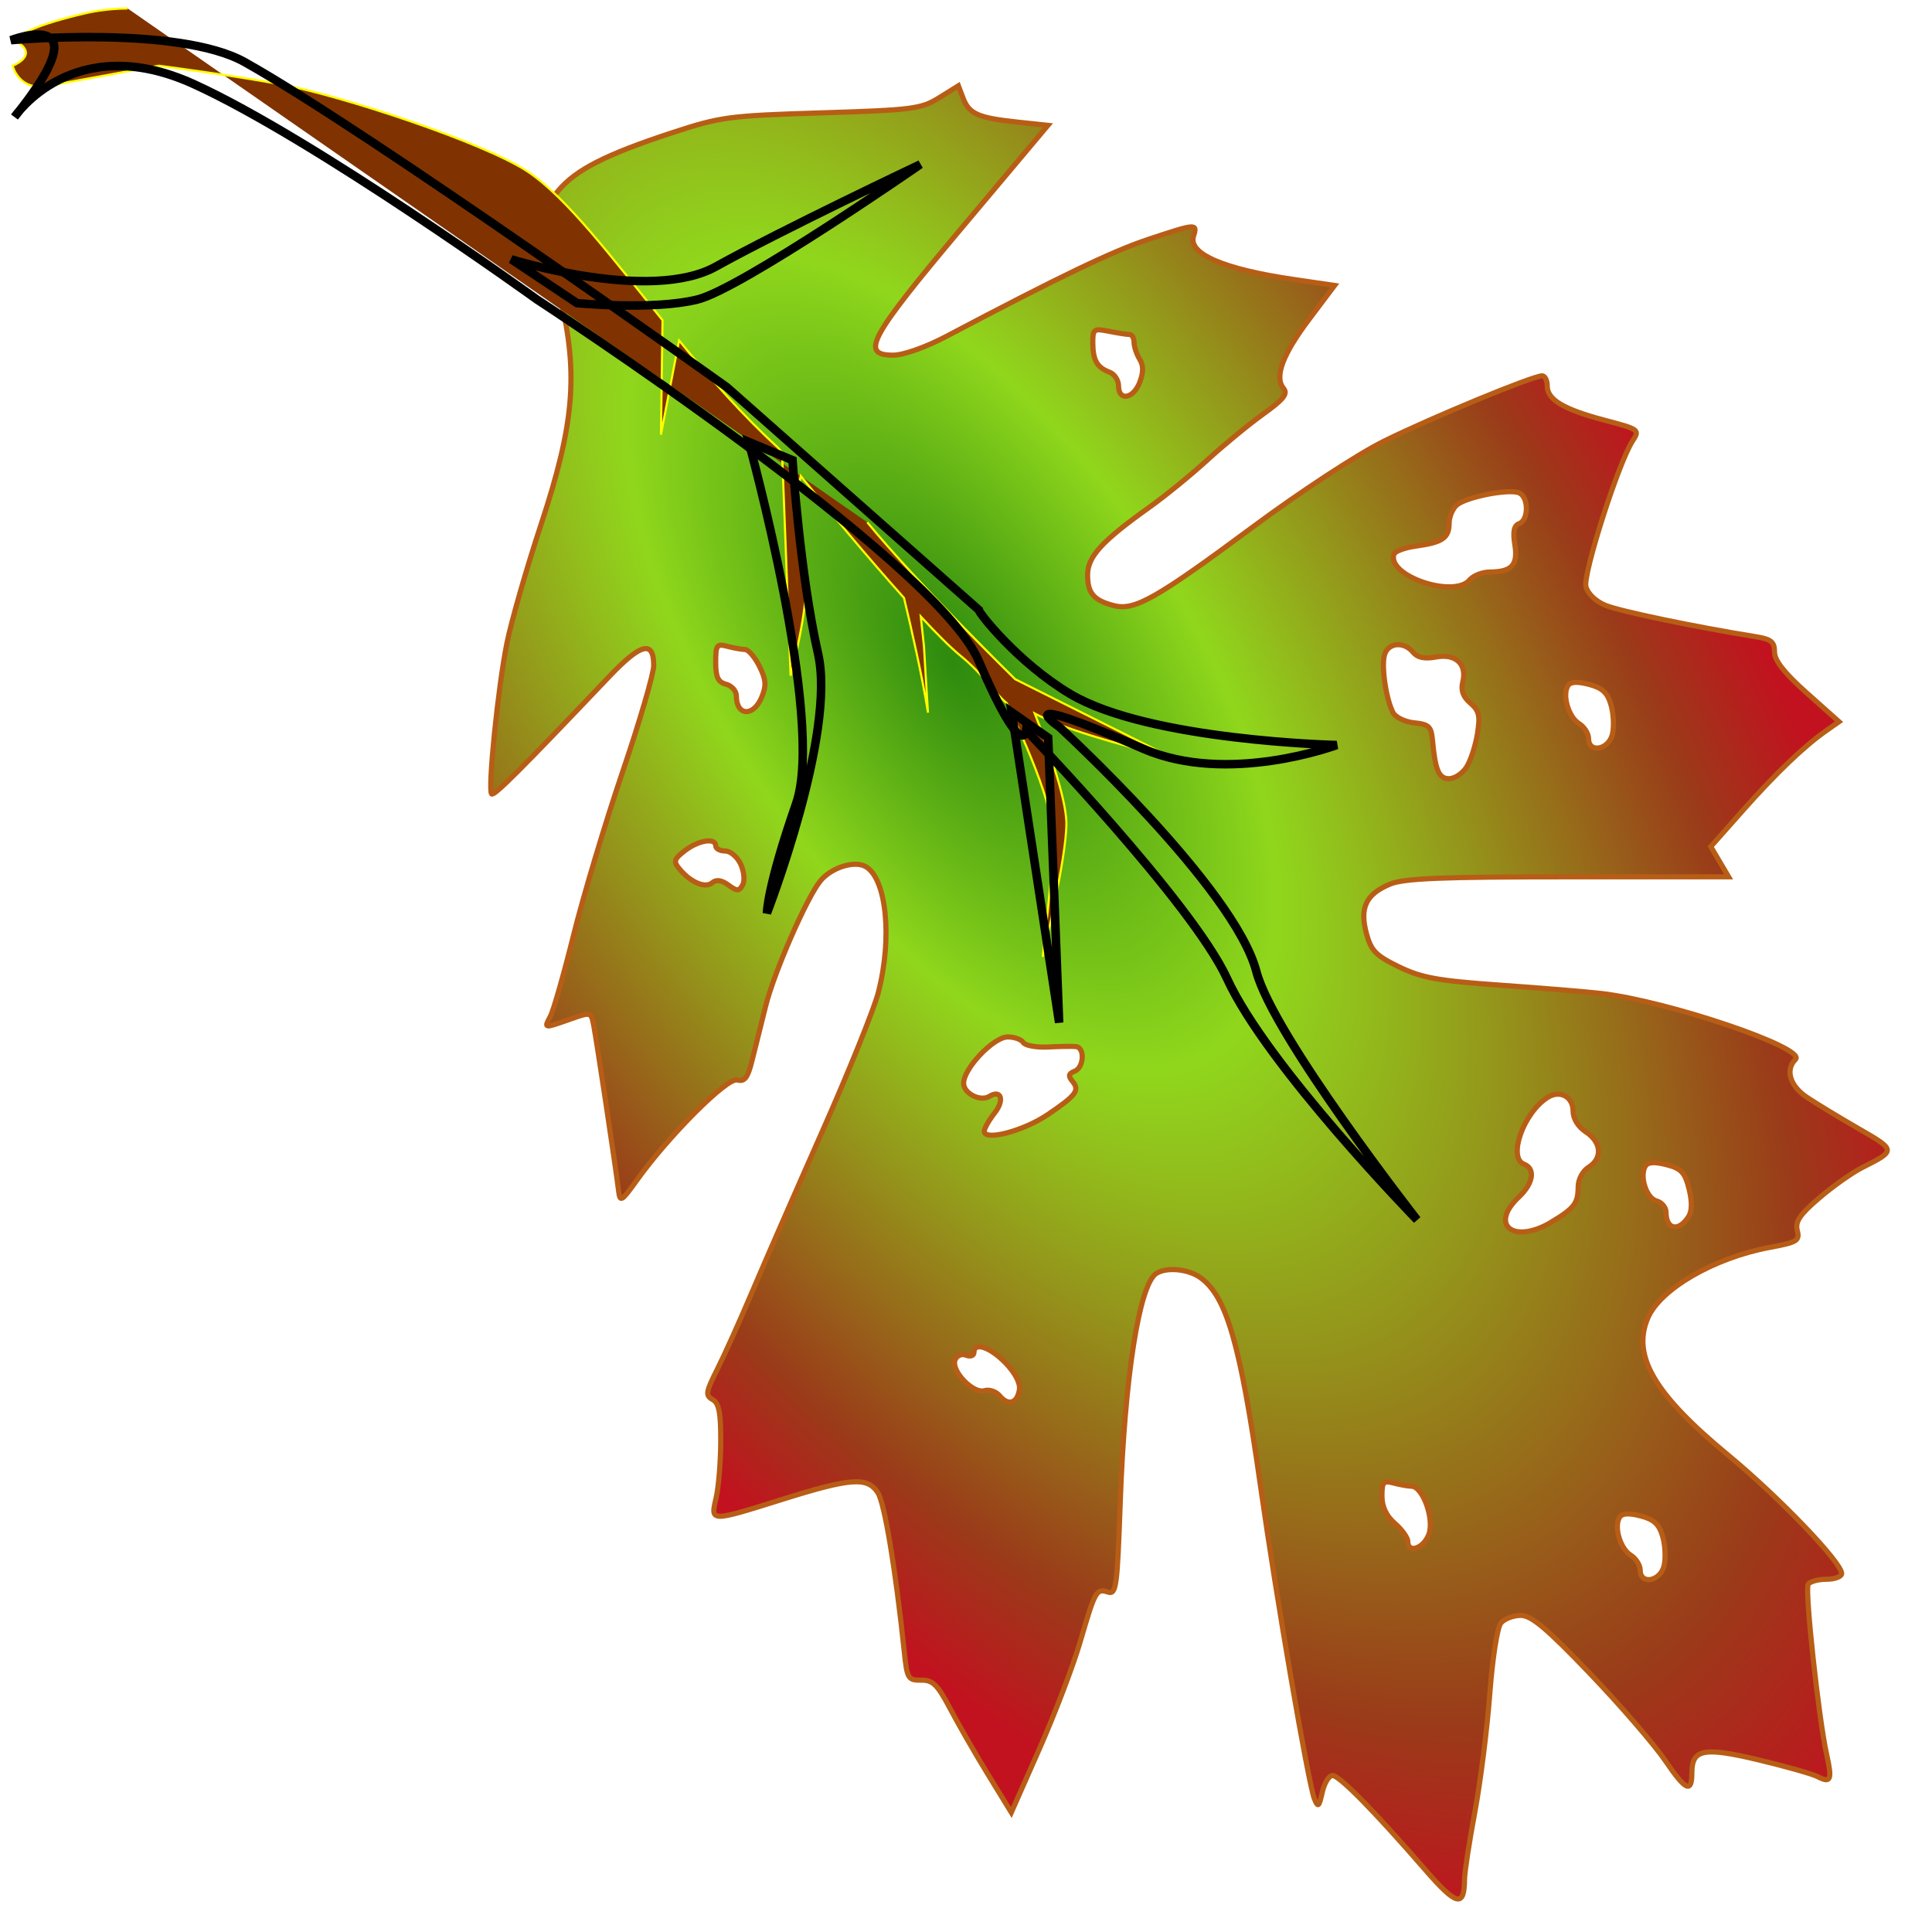
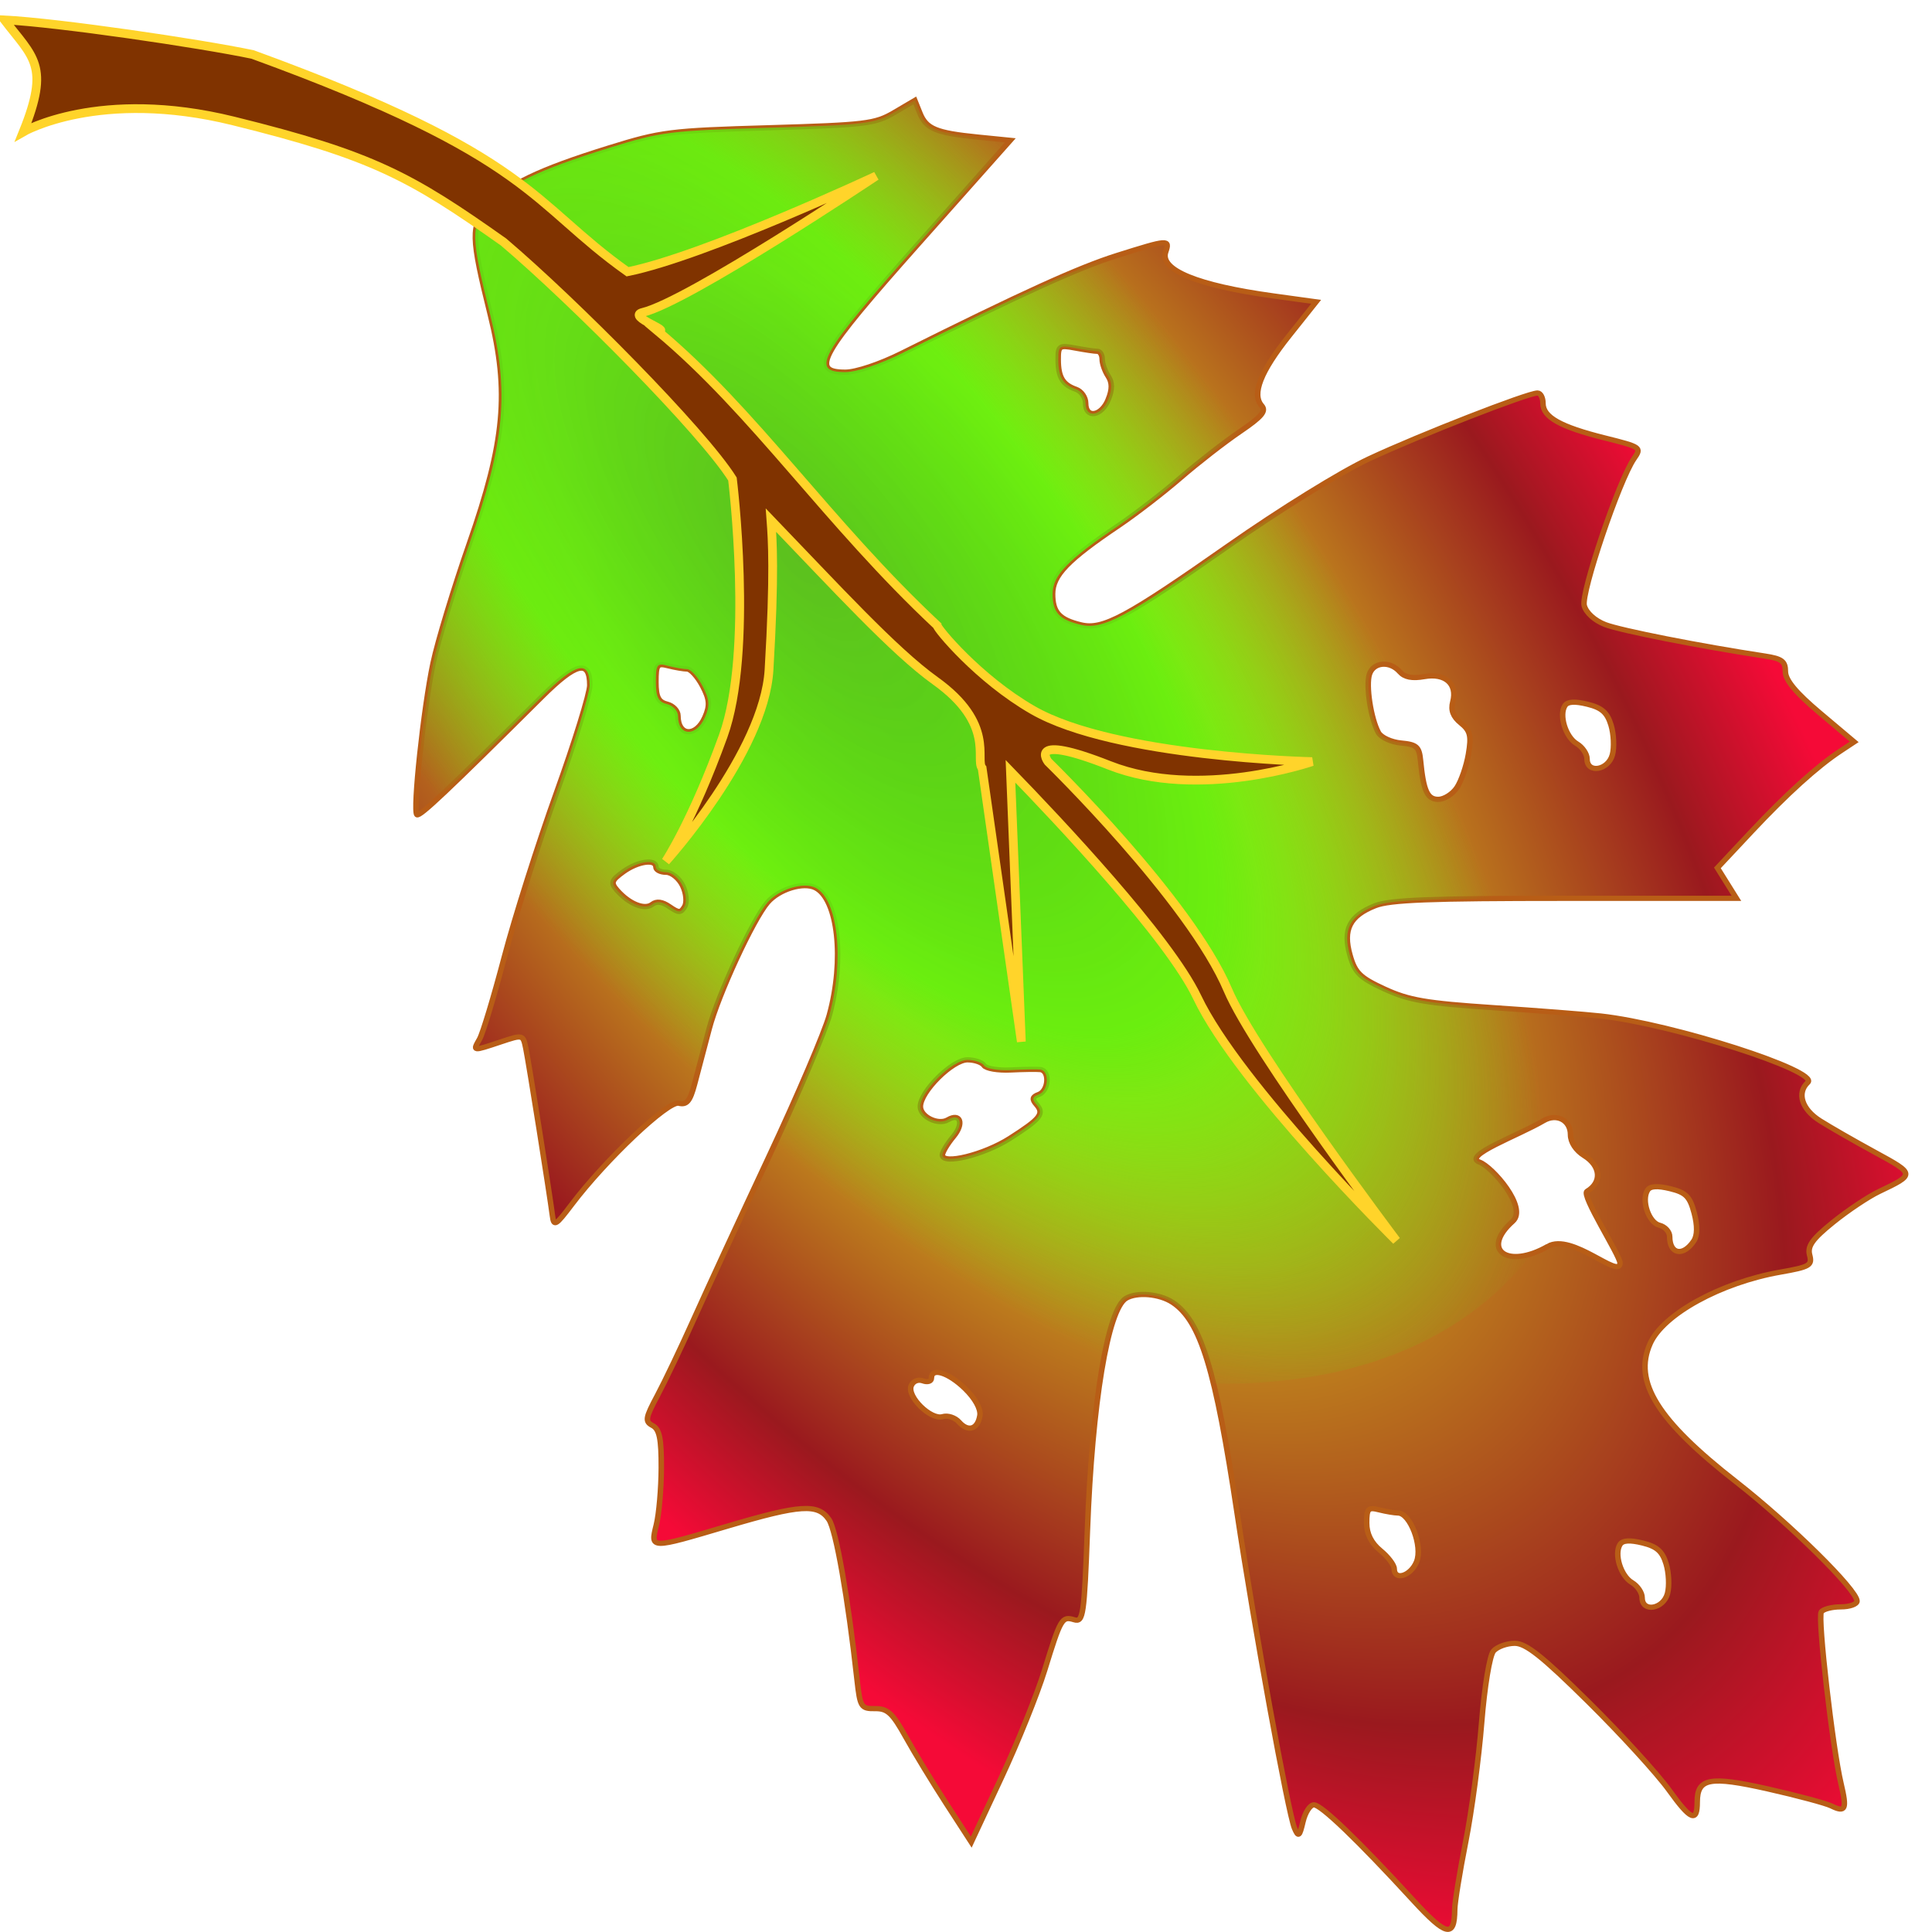
- <svg xmlns="http://www.w3.org/2000/svg" xmlns:xlink="http://www.w3.org/1999/xlink" width="226.777" height="226.777" id="svg3042" version="1.1">
-   <defs id="defs3044">
+ <svg xmlns="http://www.w3.org/2000/svg" xmlns:xlink="http://www.w3.org/1999/xlink" width="226.777" height="226.777">
+   <defs>
    <linearGradient id="a">
-       <stop offset="0" stop-color="#2d8a0e" id="stop3047" />
-       <stop offset=".321" stop-color="#90d71c" id="stop3049" />
-       <stop offset=".833" stop-color="#9a3b19" id="stop3051" />
-       <stop offset="1" stop-color="#c2121f" id="stop3053" />
+       <stop offset="0" stop-color="#2d8a0e" />
+       <stop offset=".321" stop-color="#90d71c" />
+       <stop offset=".833" stop-color="#9a3b19" />
+       <stop offset="1" stop-color="#c2121f" />
    </linearGradient>
-     <radialGradient cx="109.229" cy="80.86" r="82.265" fx="109.229" fy="80.86" id="b" xlink:href="#a" gradientUnits="userSpaceOnUse" gradientTransform="matrix(1.17993 1.72735 -.83772 .57223 50.532 -157.266)" />
-     <radialGradient cx="109.229" cy="80.86" r="82.265" fx="109.229" fy="80.86" id="b-3" xlink:href="#a-6" gradientUnits="userSpaceOnUse" gradientTransform="matrix(1.17993,1.72735,-0.83772,0.57223,50.532,-157.266)" />
-     <linearGradient id="a-6">
-       <stop offset="0" stop-color="#2d8a0e" id="stop3047-7" />
-       <stop offset=".321" stop-color="#90d71c" id="stop3049-5" />
-       <stop offset=".833" stop-color="#9a3b19" id="stop3051-3" />
-       <stop offset="1" stop-color="#c2121f" id="stop3053-5" />
+     <linearGradient id="b">
+       <stop offset="0" stop-color="#5f8a0e" />
+       <stop offset=".325" stop-color="#d7ca1c" />
+       <stop offset=".812" stop-color="#9a191e" />
+       <stop offset="1" stop-color="#f50a37" />
    </linearGradient>
-     <radialGradient r="82.265" fy="80.86" fx="109.229" cy="80.86" cx="109.229" gradientTransform="matrix(1.17993,1.72735,-0.83772,0.57223,50.532,-157.266)" gradientUnits="userSpaceOnUse" id="radialGradient3101" xlink:href="#a-6" />
+     <linearGradient id="c">
+       <stop offset="0" stop-color="#40f703" />
+       <stop offset="1" stop-color="#e4cf21" stop-opacity=".02" />
+     </linearGradient>
+     <linearGradient id="d">
+       <stop offset="0" stop-color="#40f703" />
+       <stop offset="1" stop-color="#60e421" stop-opacity=".02" />
+     </linearGradient>
+     <linearGradient id="e">
+       <stop offset="0" stop-color="#5cc01f" />
+       <stop stop-color="#59f70d" offset=".557" stop-opacity=".835" />
+       <stop offset="1" stop-color="#50f110" stop-opacity="0" />
+     </linearGradient>
+     <linearGradient id="f">
+       <stop offset="0" stop-color="#5cc01f" />
+       <stop stop-color="#59f70d" offset=".557" stop-opacity=".835" />
+       <stop offset="1" stop-color="#50f110" stop-opacity="0" />
+     </linearGradient>
+     <radialGradient xlink:href="#b" id="g" gradientUnits="userSpaceOnUse" gradientTransform="matrix(1.17993 1.72735 -.83772 .57223 50.532 -157.266)" cx="109.229" cy="80.86" fx="109.229" fy="80.86" r="82.265" />
+     <radialGradient xlink:href="#f" id="h" gradientUnits="userSpaceOnUse" gradientTransform="matrix(.88442 1.1576 -.46836 .35783 49.624 -82.45)" cx="100.216" cy="82.639" fx="100.216" fy="82.639" r="82.265" />
  </defs>
-   <g id="layer2" style="display:inline">
-     <path d="m 167.322,219.502 c -6.055,-6.974 -10.106,-11.092 -10.91,-11.092 -0.423,0 -0.966,0.887 -1.206,1.97 -0.383,1.73 -0.497,1.822 -0.925,0.758 -0.698,-1.73 -4.443,-23.468 -6.32,-36.678 -2.38,-16.75 -3.998,-22.347 -7.092,-24.514 -1.435,-1.005 -3.94,-1.236 -5.14,-0.473 -2.004,1.274 -3.719,12.18 -4.24,26.968 -0.351,9.914 -0.466,10.745 -1.449,10.433 -1.358,-0.43 -1.488,-0.196 -3.26,5.876 -0.811,2.778 -2.96,8.413 -4.774,12.523 l -3.299,7.472 -2.722,-4.441 c -1.497,-2.442 -3.51,-5.941 -4.474,-7.775 -1.471,-2.799 -2.015,-3.331 -3.385,-3.313 -1.536,0.02 -1.652,-0.174 -1.983,-3.334 -1,-9.547 -2.31,-17.45 -3.095,-18.664 -1.218,-1.888 -3.138,-1.757 -11.159,0.757 -8.589,2.693 -8.493,2.695 -7.832,-0.151 0.29,-1.25 0.535,-4.238 0.543,-6.639 0.01,-3.377 -0.205,-4.488 -0.954,-4.907 -0.86,-0.482 -0.802,-0.869 0.534,-3.516 0.826,-1.636 2.658,-5.703 4.07,-9.037 1.414,-3.334 5.123,-11.822 8.243,-18.861 3.121,-7.04 6.09,-14.395 6.598,-16.345 1.68,-6.45 0.955,-13.496 -1.526,-14.823 -1.324,-0.709 -4.01,0.16 -5.27,1.704 -1.6,1.958 -5.44,10.74 -6.42,14.678 -0.538,2.167 -1.264,5.073 -1.612,6.458 -0.501,1.995 -0.862,2.458 -1.736,2.23 -1.18,-0.31 -8.048,6.558 -11.792,11.79 -1.777,2.483 -1.958,2.591 -2.117,1.273 -0.306,-2.536 -2.594,-17.75 -2.922,-19.437 -0.317,-1.626 -0.318,-1.626 -2.779,-0.758 -3.112,1.098 -3.083,1.102 -2.31,-0.342 0.356,-0.667 1.582,-4.963 2.724,-9.549 1.141,-4.586 3.724,-13.185 5.738,-19.11 2.015,-5.926 3.664,-11.557 3.664,-12.515 0,-3.006 -1.494,-2.63 -5.252,1.323 -10.41,10.949 -13.495,14.03 -13.773,13.751 -0.47,-0.47 0.737,-12.424 1.782,-17.642 0.51,-2.55 2.313,-8.825 4.004,-13.944 3.903,-11.809 4.405,-17.62 2.298,-26.586 -2.146,-9.135 -2.17,-10.368 -0.248,-12.652 2.06,-2.448 5.564,-4.232 13.31,-6.776 5.734,-1.882 6.69,-2.01 17.582,-2.345 10.672,-0.33 11.686,-0.46 13.79,-1.767 l 2.27,-1.412 0.563,1.481 c 0.692,1.821 1.777,2.296 6.361,2.782 l 3.584,0.38 -10.1,12.02 c -10.905,12.977 -11.971,14.958 -8.053,14.958 1.185,0 3.805,-0.927 6.214,-2.198 13.244,-6.988 19.453,-9.972 23.68,-11.38 5.676,-1.89 5.83,-1.902 5.353,-0.4 -0.662,2.085 3.524,3.892 11.817,5.102 l 4.739,0.692 -2.962,3.932 c -3.153,4.185 -4.134,6.821 -3.032,8.148 0.531,0.641 0.02,1.288 -2.39,3.02 -1.688,1.212 -4.628,3.63 -6.535,5.375 -1.907,1.745 -4.967,4.24 -6.801,5.547 -5.622,4.004 -7.275,5.816 -7.275,7.973 0,2.145 0.742,2.996 3.134,3.597 2.39,0.6 4.966,-0.863 16.201,-9.195 5.716,-4.238 12.377,-8.596 15.502,-10.14 5.542,-2.74 17.432,-7.648 18.525,-7.648 0.327,0 0.595,0.54 0.595,1.199 0,1.609 1.913,2.742 6.809,4.034 3.995,1.055 4.062,1.105 3.203,2.417 -1.634,2.493 -5.84,15.63 -5.472,17.093 0.21,0.834 1.146,1.73 2.302,2.203 1.693,0.693 10.506,2.531 17.56,3.663 1.886,0.303 2.273,0.61 2.273,1.805 0,1.002 1.152,2.466 3.787,4.813 l 3.786,3.373 -1.513,1.059 c -2.578,1.804 -5.905,4.99 -9.802,9.384 l -3.74,4.22 1.047,1.772 1.047,1.772 h -18.848 c -14.88,0 -19.28,0.18 -20.901,0.858 -2.812,1.175 -3.576,2.77 -2.767,5.775 0.55,2.044 1.095,2.605 3.812,3.928 2.667,1.298 4.563,1.64 11.96,2.161 4.835,0.34 10.155,0.778 11.822,0.973 7.894,0.922 24.087,6.415 22.776,7.726 -1.227,1.227 -0.664,3.116 1.327,4.452 1.082,0.726 3.82,2.387 6.086,3.692 4.403,2.536 4.404,2.55 0.417,4.561 -1.172,0.592 -3.443,2.197 -5.046,3.567 -2.28,1.948 -2.841,2.78 -2.58,3.817 0.301,1.202 0,1.388 -3.225,1.987 -6.564,1.221 -12.902,4.904 -14.333,8.328 -1.849,4.424 0.787,8.903 9.452,16.063 5.971,4.934 13.317,12.594 13.317,13.887 0,0.372 -0.802,0.676 -1.783,0.676 -0.98,0 -1.947,0.267 -2.148,0.592 -0.408,0.66 1.235,15.802 2.165,19.95 0.677,3.022 0.508,3.438 -1.061,2.624 -0.613,-0.318 -3.754,-1.208 -6.982,-1.978 -6.387,-1.523 -7.772,-1.252 -7.772,1.52 0,2.44 -0.717,2.121 -3.088,-1.37 -1.29,-1.899 -5.284,-6.523 -8.874,-10.276 -5.083,-5.31 -6.882,-6.822 -8.122,-6.82 -0.876,0 -1.928,0.406 -2.337,0.9 -0.417,0.501 -0.99,4.168 -1.302,8.335 -0.306,4.092 -1.096,10.33 -1.754,13.861 -0.66,3.532 -1.203,7.078 -1.208,7.881 -0.021,3.337 -0.928,3.121 -4.584,-1.089 z m 27.999,-35.686 c 0.215,-0.856 0.146,-2.409 -0.153,-3.45 -0.417,-1.457 -1.017,-2.018 -2.591,-2.426 -1.397,-0.362 -2.184,-0.312 -2.473,0.156 -0.683,1.105 0.063,3.668 1.29,4.435 0.624,0.39 1.134,1.188 1.134,1.775 0,1.74 2.336,1.331 2.793,-0.49 z m -27.612,-3.695 c 0.685,-1.8 -0.7,-5.654 -2.036,-5.67 -0.401,-0.005 -1.343,-0.172 -2.094,-0.373 -1.201,-0.322 -1.364,-0.14 -1.364,1.528 0,1.264 0.504,2.331 1.516,3.21 0.834,0.726 1.516,1.679 1.516,2.119 0,1.443 1.834,0.836 2.462,-0.814 z M 119.66,163.1 c 0.113,-0.764 -0.535,-1.998 -1.646,-3.135 -1.828,-1.87 -3.693,-2.478 -3.693,-1.204 0,0.369 -0.42,0.51 -0.933,0.313 -0.538,-0.206 -1.083,0.036 -1.289,0.572 -0.485,1.265 2.155,4.003 3.46,3.589 0.558,-0.177 1.368,0.102 1.798,0.62 1.003,1.208 2.065,0.86 2.303,-0.755 z m 62.49,-19.68 c 2.667,-1.62 3.082,-2.173 3.094,-4.13 0.005,-0.857 0.538,-1.852 1.222,-2.279 1.66,-1.037 1.521,-2.941 -0.303,-4.137 -0.925,-0.606 -1.516,-1.564 -1.516,-2.458 0,-1.679 -1.524,-2.511 -2.962,-1.618 -2.843,1.766 -4.745,7.106 -2.798,7.853 1.368,0.525 1.096,2.258 -0.606,3.857 -3.55,3.335 -0.548,5.594 3.87,2.912 z m 16.061,-0.627 c 0.404,-0.64 0.419,-1.766 0.044,-3.263 -0.478,-1.906 -0.917,-2.375 -2.634,-2.817 -1.406,-0.362 -2.196,-0.312 -2.486,0.156 -0.72,1.165 0.11,3.782 1.298,4.092 0.62,0.162 1.127,0.763 1.127,1.336 0,2.053 1.493,2.333 2.651,0.496 z m -75.26,-11.94 c 3.392,-2.29 3.82,-2.865 2.925,-3.941 -0.508,-0.613 -0.447,-0.9 0.251,-1.167 1.11,-0.426 1.245,-2.784 0.167,-2.9 -0.416,-0.044 -1.887,-0.022 -3.268,0.05 -1.38,0.071 -2.693,-0.165 -2.915,-0.526 -0.223,-0.36 -1.043,-0.655 -1.822,-0.655 -1.658,0 -5.18,3.698 -5.18,5.437 0,1.198 1.962,2.196 3.025,1.539 1.381,-0.854 1.798,0.445 0.623,1.94 -0.673,0.854 -1.224,1.826 -1.224,2.158 0,1.174 4.583,-0.021 7.418,-1.935 z M 86.948,101.447 c -0.39,-0.857 -1.212,-1.558 -1.825,-1.558 -0.613,0 -1.115,-0.273 -1.115,-0.606 0,-0.983 -2.004,-0.67 -3.608,0.562 -1.29,0.992 -1.377,1.274 -0.656,2.142 1.32,1.59 3.028,2.314 3.85,1.632 0.486,-0.404 1.106,-0.317 1.904,0.267 1.026,0.75 1.248,0.749 1.672,-0.008 0.272,-0.487 0.174,-1.564 -0.222,-2.431 z m 85.198,-11.41 c 0.476,-0.75 1.05,-2.508 1.274,-3.906 0.341,-2.12 0.203,-2.718 -0.833,-3.605 -0.86,-0.737 -1.133,-1.494 -0.889,-2.467 0.528,-2.103 -0.832,-3.373 -3.146,-2.94 -1.333,0.25 -2.16,0.078 -2.69,-0.56 -1.071,-1.29 -2.887,-1.146 -3.335,0.266 -0.413,1.3 0.148,5.192 0.981,6.808 0.29,0.563 1.414,1.108 2.497,1.213 1.697,0.163 1.993,0.441 2.136,2.008 0.327,3.574 0.745,4.547 1.953,4.547 0.653,0 1.577,-0.614 2.052,-1.364 z m 17.112,-3.83 c 0.215,-0.856 0.146,-2.409 -0.152,-3.45 -0.418,-1.457 -1.017,-2.017 -2.592,-2.425 -1.397,-0.362 -2.183,-0.313 -2.472,0.155 -0.684,1.106 0.062,3.668 1.29,4.436 0.624,0.389 1.134,1.187 1.134,1.774 0,1.741 2.335,1.331 2.792,-0.49 z m -99.848,-4.373 c 0.564,-1.362 0.511,-2.064 -0.274,-3.638 -0.535,-1.073 -1.294,-1.954 -1.687,-1.958 -0.392,-0.005 -1.327,-0.173 -2.077,-0.374 -1.235,-0.331 -1.364,-0.153 -1.364,1.883 0,1.74 0.275,2.322 1.212,2.567 0.667,0.174 1.213,0.785 1.213,1.358 0,2.393 2.007,2.502 2.977,0.162 z m 83.112,-13.773 c 0.415,-0.5 1.471,-0.913 2.347,-0.918 2.595,-0.016 3.33,-0.82 2.94,-3.218 -0.248,-1.532 -0.102,-2.228 0.518,-2.466 1.145,-0.44 1.11,-3.177 -0.047,-3.62 -1.236,-0.475 -6.136,0.487 -7.268,1.426 -0.503,0.418 -0.915,1.393 -0.915,2.166 0,1.705 -0.787,2.244 -3.892,2.668 -1.306,0.179 -2.47,0.609 -2.584,0.956 -0.845,2.548 7.064,5.22 8.9,3.006 z m -38.74,-23.19 c 0.45,-1.175 0.446,-1.977 -0.014,-2.72 -0.36,-0.578 -0.653,-1.465 -0.653,-1.97 0,-0.504 -0.239,-0.917 -0.53,-0.917 -0.292,0 -1.384,-0.17 -2.426,-0.379 -1.772,-0.354 -1.894,-0.266 -1.885,1.364 0.01,2.04 0.5,2.896 1.961,3.436 0.584,0.215 1.061,0.945 1.061,1.623 0,1.814 1.743,1.508 2.487,-0.436 z" style="color:#000000;fill:url(#radialGradient3101);stroke:#b85d16;stroke-width:0.606;marker:none;overflow:visible" overflow="visible" id="path3056" />
+   <g color="#000">
+     <path overflow="visible" style="marker:none" d="M167.322 219.502c-6.055-6.974-10.106-11.092-10.91-11.092-.423 0-.966.887-1.206 1.97-.383 1.73-.497 1.822-.925.758-.698-1.73-4.443-23.468-6.32-36.678-2.38-16.75-3.998-22.347-7.092-24.514-1.435-1.005-3.94-1.236-5.14-.473-2.004 1.274-3.719 12.18-4.24 26.968-.351 9.914-.466 10.745-1.449 10.433-1.358-.43-1.488-.196-3.26 5.876-.811 2.778-2.96 8.413-4.774 12.523l-3.299 7.472-2.722-4.441c-1.497-2.442-3.51-5.941-4.474-7.775-1.471-2.799-2.015-3.331-3.385-3.313-1.536.02-1.652-.174-1.983-3.334-1-9.547-2.31-17.45-3.095-18.664-1.218-1.888-3.138-1.757-11.159.757-8.589 2.693-8.493 2.695-7.832-.151.29-1.25.535-4.238.543-6.639.01-3.377-.205-4.488-.954-4.907-.86-.482-.802-.869.534-3.516.826-1.636 2.658-5.703 4.07-9.037 1.414-3.334 5.123-11.822 8.243-18.861 3.121-7.04 6.09-14.395 6.598-16.345 1.68-6.45.955-13.496-1.526-14.823-1.324-.709-4.01.16-5.27 1.704-1.6 1.958-5.44 10.74-6.42 14.678-.538 2.167-1.264 5.073-1.612 6.458-.501 1.995-.862 2.458-1.736 2.23-1.18-.31-8.048 6.558-11.792 11.79-1.777 2.483-1.958 2.591-2.117 1.273-.306-2.536-2.594-17.75-2.922-19.437-.317-1.626-.318-1.626-2.779-.758-3.112 1.098-3.083 1.102-2.31-.342.356-.667 1.582-4.963 2.724-9.549 1.141-4.586 3.724-13.185 5.738-19.11 2.015-5.926 3.664-11.557 3.664-12.515 0-3.006-1.494-2.63-5.252 1.323-10.41 10.949-13.495 14.03-13.773 13.751-.47-.47.737-12.424 1.782-17.642.51-2.55 2.313-8.825 4.004-13.944 3.903-11.809 4.405-17.62 2.298-26.586-2.146-9.135-2.17-10.368-.248-12.652 2.06-2.448 5.564-4.232 13.31-6.776 5.734-1.882 6.69-2.01 17.582-2.345 10.672-.33 11.686-.46 13.79-1.767l2.27-1.412.563 1.481c.692 1.821 1.777 2.296 6.361 2.782l3.584.38-10.1 12.02c-10.905 12.977-11.971 14.958-8.053 14.958 1.185 0 3.805-.927 6.214-2.198 13.244-6.988 19.453-9.972 23.68-11.38 5.676-1.89 5.83-1.902 5.353-.4-.662 2.085 3.524 3.892 11.817 5.102l4.739.692-2.962 3.932c-3.153 4.185-4.134 6.821-3.032 8.148.531.641.02 1.288-2.39 3.02-1.688 1.212-4.628 3.63-6.535 5.375s-4.967 4.24-6.801 5.547c-5.622 4.004-7.275 5.816-7.275 7.973 0 2.145.742 2.996 3.134 3.597 2.39.6 4.966-.863 16.201-9.195 5.716-4.238 12.377-8.596 15.502-10.14 5.542-2.74 17.432-7.648 18.525-7.648.327 0 .595.54.595 1.199 0 1.609 1.913 2.742 6.809 4.034 3.995 1.055 4.062 1.105 3.203 2.417-1.634 2.493-5.84 15.63-5.472 17.093.21.834 1.146 1.73 2.302 2.203 1.693.693 10.506 2.531 17.56 3.663 1.886.303 2.273.61 2.273 1.805 0 1.002 1.152 2.466 3.787 4.813l3.786 3.373-1.513 1.059c-2.578 1.804-5.905 4.99-9.802 9.384l-3.74 4.22 1.047 1.772 1.047 1.772h-18.848c-14.88 0-19.28.18-20.901.858-2.812 1.175-3.576 2.77-2.767 5.775.55 2.044 1.095 2.605 3.812 3.928 2.667 1.298 4.563 1.64 11.96 2.161 4.835.34 10.155.778 11.822.973 7.894.922 24.087 6.415 22.776 7.726-1.227 1.227-.664 3.116 1.327 4.452 1.082.726 3.82 2.387 6.086 3.692 4.403 2.536 4.404 2.55.417 4.561-1.172.592-3.443 2.197-5.046 3.567-2.28 1.948-2.841 2.78-2.58 3.817.301 1.202 0 1.388-3.225 1.987-6.564 1.221-12.902 4.904-14.333 8.328-1.849 4.424.787 8.903 9.452 16.063 5.971 4.934 13.317 12.594 13.317 13.887 0 .372-.802.676-1.783.676-.98 0-1.947.267-2.148.592-.408.66 1.235 15.802 2.165 19.95.677 3.022.508 3.438-1.061 2.624-.613-.318-3.754-1.208-6.982-1.978-6.387-1.523-7.772-1.252-7.772 1.52 0 2.44-.717 2.121-3.088-1.37-1.29-1.899-5.284-6.523-8.874-10.276-5.083-5.31-6.882-6.822-8.122-6.82-.876 0-1.928.406-2.337.9-.417.501-.99 4.168-1.302 8.335-.306 4.092-1.096 10.33-1.754 13.861-.66 3.532-1.203 7.078-1.208 7.881-.021 3.337-.928 3.121-4.584-1.089zm27.999-35.686c.215-.856.146-2.409-.153-3.45-.417-1.457-1.017-2.018-2.591-2.426-1.397-.362-2.184-.312-2.473.156-.683 1.105.063 3.668 1.29 4.435.624.39 1.134 1.188 1.134 1.775 0 1.74 2.336 1.331 2.793-.49zm-27.612-3.695c.685-1.8-.7-5.654-2.036-5.67-.401-.005-1.343-.172-2.094-.373-1.201-.322-1.364-.14-1.364 1.528 0 1.264.504 2.331 1.516 3.21.834.726 1.516 1.679 1.516 2.119 0 1.443 1.834.836 2.462-.814zM119.66 163.1c.113-.764-.535-1.998-1.646-3.135-1.828-1.87-3.693-2.478-3.693-1.204 0 .369-.42.51-.933.313-.538-.206-1.083.036-1.289.572-.485 1.265 2.155 4.003 3.46 3.589.558-.177 1.368.102 1.798.62 1.003 1.208 2.065.86 2.303-.755zm62.49-19.68c2.667-1.62 7.932 3.89 7.944 1.933.005-.857-4.312-7.915-3.628-8.342 1.66-1.037 1.521-2.941-.303-4.137-.925-.606-1.516-1.564-1.516-2.458 0-1.679-1.524-2.511-2.962-1.618-2.843 1.766-8.989 4.075-7.042 4.822 1.368.525 5.34 5.289 3.638 6.888-3.55 3.335-.548 5.594 3.87 2.912zm16.061-.627c.404-.64.419-1.766.044-3.263-.478-1.906-.917-2.375-2.634-2.817-1.406-.362-2.196-.312-2.486.156-.72 1.165.11 3.782 1.298 4.092.62.162 1.127.763 1.127 1.336 0 2.053 1.493 2.333 2.651.496zm-75.26-11.94c3.392-2.29 3.82-2.865 2.925-3.941-.508-.613-.447-.9.251-1.167 1.11-.426 1.245-2.784.167-2.9-.416-.044-1.887-.022-3.268.05-1.38.071-2.693-.165-2.915-.526-.223-.36-1.043-.655-1.822-.655-1.658 0-5.18 3.698-5.18 5.437 0 1.198 1.962 2.196 3.025 1.539 1.381-.854 1.798.445.623 1.94-.673.854-1.224 1.826-1.224 2.158 0 1.174 4.583-.021 7.418-1.935zm-36.003-29.406c-.39-.857-1.212-1.558-1.825-1.558s-1.115-.273-1.115-.606c0-.983-2.004-.67-3.608.562-1.29.992-1.377 1.274-.656 2.142 1.32 1.59 3.028 2.314 3.85 1.632.486-.404 1.106-.317 1.904.267 1.026.75 1.248.749 1.672-.008.272-.487.174-1.564-.222-2.431zm85.198-11.41c.476-.75 1.05-2.508 1.274-3.906.341-2.12.203-2.718-.833-3.605-.86-.737-1.133-1.494-.889-2.467.528-2.103-.832-3.373-3.146-2.94-1.333.25-2.16.078-2.69-.56-1.071-1.29-2.887-1.146-3.335.266-.413 1.3.148 5.192.981 6.808.29.563 1.414 1.108 2.497 1.213 1.697.163 1.993.441 2.136 2.008.327 3.574.745 4.547 1.953 4.547.653 0 1.577-.614 2.052-1.364zm17.112-3.83c.215-.856.146-2.409-.152-3.45-.418-1.457-1.017-2.017-2.592-2.425-1.397-.362-2.183-.313-2.472.155-.684 1.106.062 3.668 1.29 4.436.624.389 1.134 1.187 1.134 1.774 0 1.741 2.335 1.331 2.792-.49zM89.41 81.834c.564-1.362.511-2.064-.274-3.638-.535-1.073-1.294-1.954-1.687-1.958-.392-.005-1.327-.173-2.077-.374-1.235-.331-1.364-.153-1.364 1.883 0 1.74.275 2.322 1.212 2.567.667.174 1.213.785 1.213 1.358 0 2.393 2.007 2.502 2.977.162zm44.372-36.963c.45-1.175.446-1.977-.014-2.72-.36-.578-.653-1.465-.653-1.97 0-.504-.239-.917-.53-.917-.292 0-1.384-.17-2.426-.379-1.772-.354-1.894-.266-1.885 1.364.01 2.04.5 2.896 1.961 3.436.584.215 1.061.945 1.061 1.623 0 1.814 1.743 1.508 2.487-.436z" fill="url(#g)" stroke="#b85d16" stroke-width=".606" transform="matrix(1.06673 0 0 1.00867 -12.623 1.633)" />
+     <path d="M112.5 10.063l-2.281 1.406c-2.104 1.307-3.11 1.451-13.781 1.781-10.893.335-11.86.462-17.594 2.344-7.746 2.544-11.253 4.333-13.313 6.781-1.922 2.284-1.896 3.521.25 12.656 2.107 8.966 1.622 14.754-2.281 26.563-1.691 5.119-3.49 11.419-4 13.969-1.045 5.218-2.251 17.155-1.781 17.625.278.279 3.34-2.801 13.75-13.75 3.758-3.953 5.25-4.319 5.25-1.313 0 .958-1.641 6.574-3.656 12.5-2.015 5.925-4.578 14.539-5.72 19.125-1.141 4.586-2.393 8.864-2.75 9.531-.772 1.444-.799 1.442 2.313.344 2.461-.868 2.464-.845 2.781.781.14.714.708 4.363 1.25 7.938a198.527 198.527 0 0 0 7.594 5.531c3.432-3.885 7.158-7.315 8-7.094.874.228 1.218-.255 1.719-2.25.348-1.385 1.087-4.302 1.625-6.469.98-3.937 4.806-12.698 6.406-14.656 1.26-1.544 3.957-2.428 5.281-1.719 2.482 1.328 3.212 8.394 1.532 14.844-.508 1.95-3.473 9.304-6.594 16.344-1.398 3.153-2.907 6.546-4.281 9.688 14.101 8.049 28.065 13.344 40.812 15.593.751-4.882 1.668-8.039 2.688-8.687 1.2-.763 3.721-.536 5.156.469 1.873 1.311 3.213 3.932 4.5 9.468 12.87.18 23.867-3.398 31.625-11.156a34.475 34.475 0 0 0 3.438-4.031c-3.406 1.222-5.226-.836-2.157-3.719 1.702-1.599-2.257-6.35-3.625-6.875-1.947-.747 4.188-3.046 7.031-4.813 1.438-.893 2.97-.085 2.97 1.594 0 .863.536 1.798 1.405 2.406 1.494-4.92 2.203-10.347 2.125-16.156-.069-.009-.15-.023-.218-.031-1.667-.195-6.978-.629-11.813-.969-7.397-.52-9.302-.89-11.969-2.187-2.717-1.323-3.262-1.863-3.812-3.907-.809-3.005-.03-4.606 2.781-5.78 1.621-.679 6.026-.876 20.906-.876h2.625c-3.09-16.094-10.98-34.009-23.03-51.687-.386.183-.816.363-1.157.531-3.125 1.544-9.784 5.918-15.5 10.156-11.235 8.332-13.829 9.788-16.219 9.188-2.392-.601-3.125-1.449-3.125-3.594 0-2.157 1.66-3.965 7.281-7.969 1.834-1.307 4.906-3.817 6.813-5.562s4.843-4.163 6.531-5.375c2.41-1.732 2.906-2.36 2.375-3-1.082-1.303-.142-3.885 2.875-7.938a211.542 211.542 0 0 0-4.469-5.312c-6.386-1.186-9.55-2.795-8.968-4.625.477-1.502.332-1.484-5.344.406-4.227 1.408-10.444 4.387-23.688 11.375-2.408 1.271-5.033 2.188-6.218 2.188-3.918 0-2.843-1.992 8.062-14.97l10.094-12-3.594-.374c-4.584-.486-5.652-.96-6.344-2.781l-.562-1.5zm16.281 28.656c.28-.05.71.023 1.375.156 1.042.209 2.146.375 2.438.375.29 0 .531.434.531.938 0 .505.296 1.39.656 1.968.46.743.45 1.544 0 2.719-.744 1.944-2.5 2.252-2.5.438 0-.678-.447-1.41-1.031-1.625-1.461-.54-1.959-1.398-1.969-3.438-.006-1.019.033-1.449.5-1.531zm35.188 36.969c.644-.052 1.37.23 1.906.875.53.638 1.355.812 2.688.562 2.314-.433 3.653.835 3.125 2.938-.244.973.046 1.731.906 2.468 1.036.887 1.153 1.474.812 3.594-.224 1.398-.774 3.156-1.25 3.906-.475.75-1.41 1.375-2.062 1.375-1.208 0-1.61-.988-1.938-4.562-.143-1.567-.459-1.837-2.156-2-1.083-.105-2.21-.656-2.5-1.219-.833-1.616-1.382-5.512-.969-6.812.224-.706.794-1.074 1.438-1.125zm-79.344.03c.186-.001.441.074.75.157.75.201 1.67.37 2.063.375.392.004 1.152.865 1.687 1.938.785 1.574.845 2.294.281 3.656-.97 2.34-2.969 2.237-2.969-.156 0-.573-.551-1.201-1.218-1.375C84.282 80.068 84 79.49 84 77.75c0-1.527.068-2.025.625-2.031zm-1.813 23c.702-.109 1.188.072 1.188.563 0 .333.512.594 1.125.594s1.423.706 1.813 1.563c.395.866.49 1.95.218 2.437-.424.757-.63.75-1.656 0-.798-.584-1.42-.654-1.906-.25-.822.682-2.524-.035-3.844-1.625-.721-.868-.634-1.164.656-2.156.802-.616 1.705-1.016 2.406-1.125zm35.47 23c.778 0 1.62.297 1.843.657.222.361 1.526.602 2.906.531 1.381-.072 2.834-.106 3.25-.062 1.078.116.954 2.48-.156 2.906-.698.267-.758.543-.25 1.156.895 1.076.455 1.648-2.938 3.938-2.834 1.914-7.406 3.111-7.406 1.937 0-.332.546-1.302 1.219-2.156 1.175-1.495.756-2.792-.625-1.938-1.063.657-3.031-.333-3.031-1.53 0-1.74 3.53-5.438 5.187-5.438z" style="marker:none" fill="url(#h)" overflow="visible" transform="matrix(1.06673 0 0 1.00867 -12.623 1.633)" />
  </g>
-   <g id="layer1" style="display:inline">
-     <path style="fill:#803300;stroke:#ffff00;stroke-width:0.25" d="m 14.987,0.996 c -2.617,0.01 -4.688,0.5 -4.688,0.5 0,0 -9.866,2.154 -7.937,3.656 1.929,1.5 -0.875,2.562 -0.875,2.562 0,0 0.695,3.005 4.094,2.375 5.787,-1.071 13.062,-2.375 13.062,-2.375 0,0 7.551,0.956 14.156,2.157 7.074,1.286 24.05,6.876 29.157,10.28 4.565,3.045 9.807,10.01 15.812,17.438 l -0.187,13.438 2.125,-11.063 c 3.6,4.374 7.448,8.788 11.593,12.563 0,0 0.432,0.508 0.5,0.594 l 1,26.187 c 0,0 2.8,-10.298 1.514,-13.299 -0.804,-1.875 -0.967,-7.112 -0.326,-10.138 2.942,3.629 7.811,9.495 12.125,14.312 0.819,3.399 2.161,9.263 2.812,13.469 -0.224,-3.5 -0.468,-7.781 -0.468,-7.781 l -0.375,-3.5 c 1.82,1.958 3.456,3.615 4.656,4.593 2.703,2.203 4.044,4.455 5.442,5.576 1.198,2.654 5.87,12.06 5.495,16.924 -0.428,5.573 -1.281,12.844 -1.281,12.844 0,0 2.781,-11.552 2.781,-15.625 0,-3.19 -2.579,-10.052 -3.718,-12.937 0.704,0.376 1.47,0.729 2.437,1.125 4.716,1.929 13.719,4.093 13.719,4.093 l -18.447,-9.236 c 0,0 -11.395,-11.144 -17.365,-18.42" id="path3058" />
-   </g>
-   <g id="layer3">
-     <path style="fill:none;stroke:#000000;stroke-width:1px;stroke-linecap:butt;stroke-linejoin:miter;stroke-opacity:1" d="m 1.715,13.718 c 0,0 6.859,-10.289 21.006,-3.858 14.147,6.43 40.297,25.293 40.297,25.293 0,0 46.727,30.437 51.871,42.44 5.144,12.003 5.573,8.145 5.573,8.145 0,0 19.505,20.264 23.578,29.151 4.716,10.289 22.292,28.294 22.292,28.294 0,0 -16.903,-21.638 -18.862,-29.151 -2.572,-9.86 -23.149,-28.722 -23.149,-28.722 0,0 -6.859,-4.716 9.86,2.572 9.949,4.337 22.721,-0.429 22.721,-0.429 0,0 -22.069,-0.497 -31.294,-6.002 -6.109,-3.645 -10.768,-9.558 -10.717,-9.86 L 85.309,45.441 c 0,0 -42.012,-30.008 -56.587,-38.153 C 20.935,2.936 1.286,4.716 1.286,4.716 c 0,0 11.146,-4.287 0.429,9.002 z" id="path3125" />
-     <path style="fill:none;stroke:#000000;stroke-width:1px;stroke-linecap:butt;stroke-linejoin:miter;stroke-opacity:1" d="m 87.881,51.871 c 0,0 9.002,32.58 5.573,42.44 -3.43,9.86 -3.43,12.861 -3.43,12.861 0,0 8.145,-21.006 6.002,-30.437 -2.143,-9.431 -3.001,-22.721 -3.001,-22.721 z" id="path3127" />
-     <path style="fill:none;stroke:#000000;stroke-width:1px;stroke-linecap:butt;stroke-linejoin:miter;stroke-opacity:1" d="m 118.747,83.595 5.573,36.439 -1.286,-33.438 z" id="path3129" />
-     <path style="fill:none;stroke:#000000;stroke-width:1px;stroke-linecap:butt;stroke-linejoin:miter;stroke-opacity:1" d="m 60.017,30.437 c 0,0 16.29,5.144 24.007,0.857 7.716,-4.287 24.007,-12.003 24.007,-12.003 0,0 -21.006,14.575 -26.15,15.862 -5.144,1.286 -14.147,0.429 -14.147,0.429 z" id="path3131" />
-   </g>
+   <path d="M.514 2.334C3.9 6.752 5.893 7.659 2.727 15.482c0 0 8.922-5.177 24.685-1.282 16.394 4.05 20.831 6.529 31.698 14.21 8.258 7.012 23.381 22.25 26.865 27.816 0 0 2.507 20.217-1.084 30.161-3.592 9.944-6.742 14.715-6.742 14.715s11.54-12.745 12.119-22.483c.675-11.364.392-15.295.225-17.565 7.514 7.805 14.43 15.378 19.283 18.848 7.101 5.076 4.646 9.271 5.508 10.262l4.6 32.105-1.276-31.737c5.545 5.716 18.57 19.486 21.925 26.537 4.938 10.377 23.366 28.554 23.366 28.554s-16.694-22.155-19.766-29.405c-4.49-10.592-21.107-26.802-21.107-26.802s-2.677-3.468 7.199.423c10.52 4.144 23.79-.441 23.79-.441s-23.129-.5-32.79-6.052c-6.396-3.676-11.277-9.623-11.224-9.927C97.145 61.397 88.588 48.353 77.185 38.84c1.854.101-3.706-1.698-1.742-2.17 5.387-1.298 27.391-16.011 27.391-16.011S82.71 30.074 73.661 31.897C62.27 23.81 62.715 18.437 29.655 6.396 23.395 5.086 6.926 2.666.514 2.334z" fill="#803300" stroke="#ffd42a" stroke-width="1.028" />
</svg>
